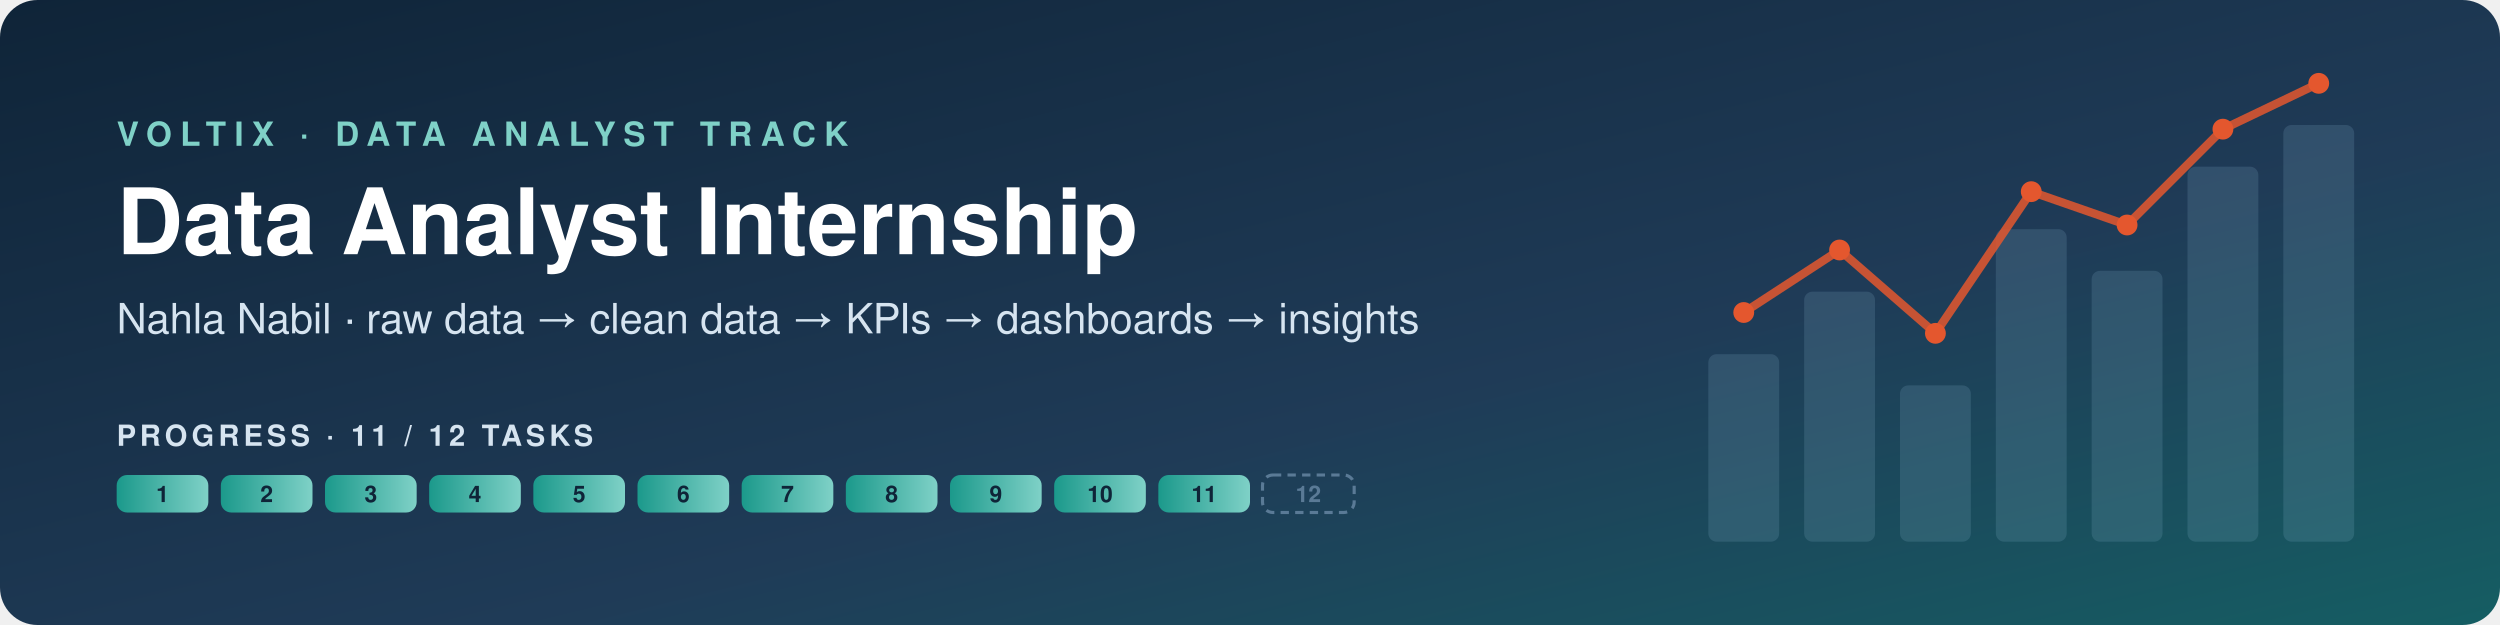
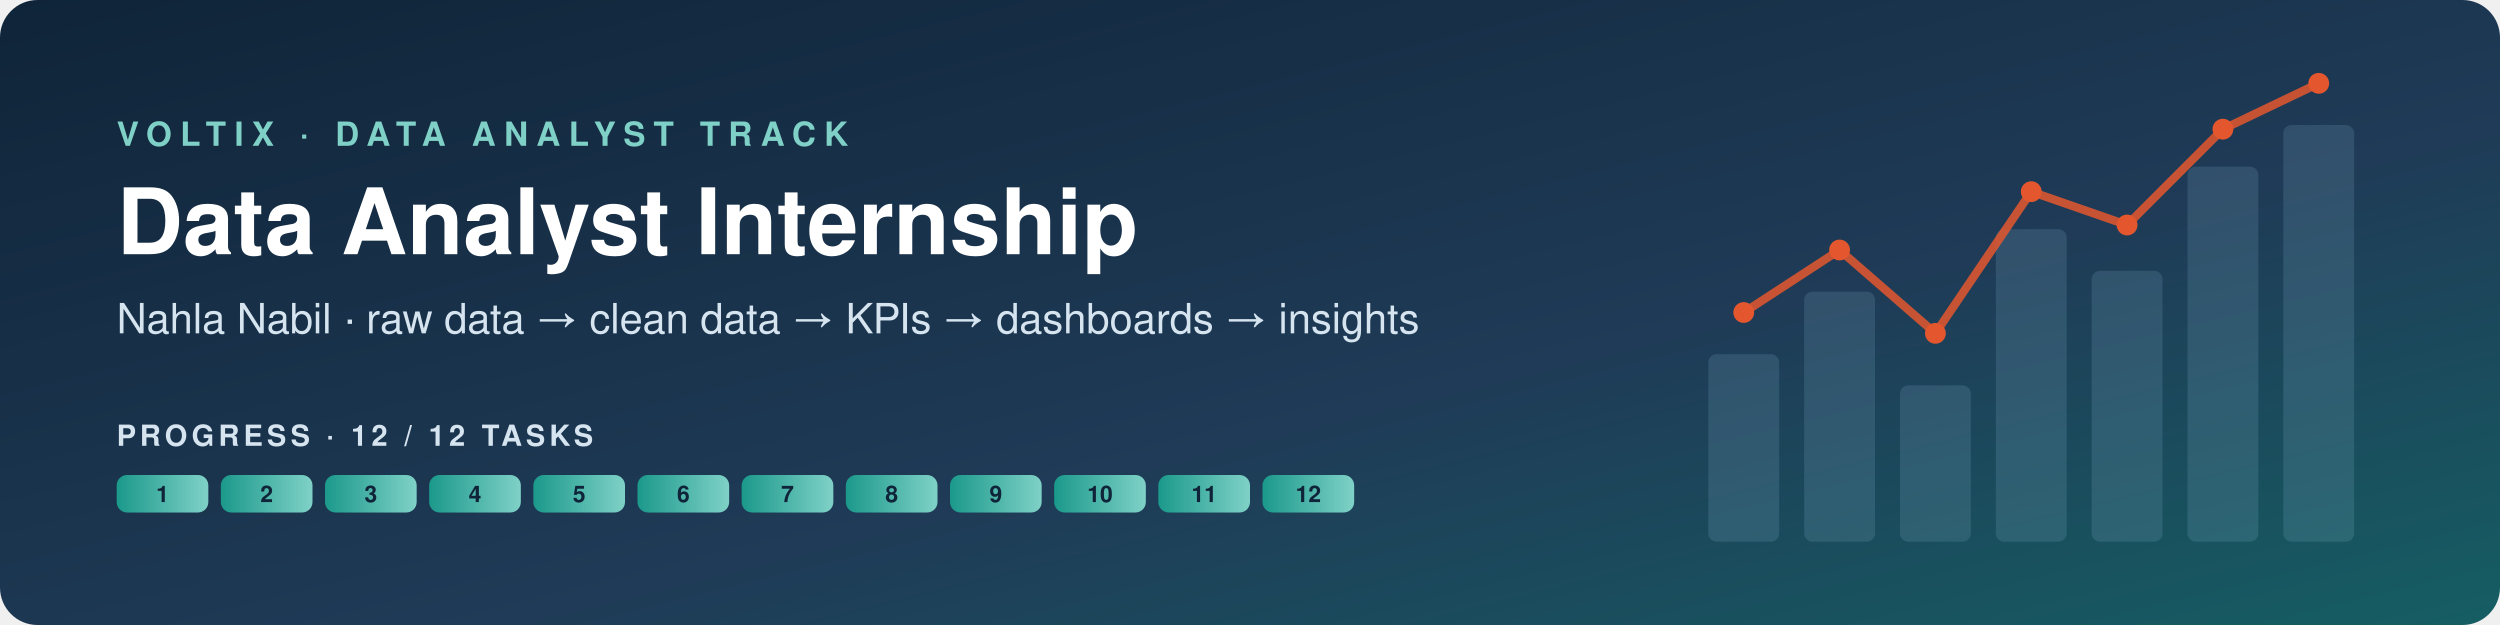
- <svg xmlns="http://www.w3.org/2000/svg" width="1200" height="300" viewBox="0 0 1200 300" role="img" aria-label="Data Analyst Internship at VOLTIX - Nahla Nabil - 11 of 12 tasks complete">
+ <svg xmlns="http://www.w3.org/2000/svg" width="1200" height="300" viewBox="0 0 1200 300" role="img" aria-label="Data Analyst Internship at VOLTIX - Nahla Nabil - 12 of 12 tasks complete">
  <defs>
    <linearGradient id="bg" x1="0" y1="0" x2="1" y2="1">
      <stop offset="0" stop-color="#0F2438" />
      <stop offset="0.6" stop-color="#1F3B57" />
      <stop offset="1" stop-color="#155E63" />
    </linearGradient>
    <linearGradient id="bar" x1="0" y1="0" x2="1" y2="0">
      <stop offset="0" stop-color="#1B998B" />
      <stop offset="1" stop-color="#7FD1C7" />
    </linearGradient>
  </defs>
  <rect width="1200" height="300" rx="18" fill="url(#bg)" />
  <g opacity="0.16" fill="#9BC4E2">
    <rect x="820" y="170" width="34" height="90" rx="4" />
    <rect x="866" y="140" width="34" height="120" rx="4" />
    <rect x="912" y="185" width="34" height="75" rx="4" />
    <rect x="958" y="110" width="34" height="150" rx="4" />
    <rect x="1004" y="130" width="34" height="130" rx="4" />
    <rect x="1050" y="80" width="34" height="180" rx="4" />
    <rect x="1096" y="60" width="34" height="200" rx="4" />
  </g>
  <polyline points="837,150 883,120 929,160 975,92 1021,108 1067,62 1113,40" fill="none" stroke="#E4572E" stroke-width="4" stroke-linecap="round" stroke-linejoin="round" opacity="0.85" />
  <g fill="#E4572E">
    <circle cx="837" cy="150" r="5" />
    <circle cx="883" cy="120" r="5" />
    <circle cx="929" cy="160" r="5" />
    <circle cx="975" cy="92" r="5" />
    <circle cx="1021" cy="108" r="5" />
    <circle cx="1067" cy="62" r="5" />
    <circle cx="1113" cy="40" r="5" />
  </g>
  <g font-family="Segoe UI, Helvetica, Arial, sans-serif">
    <text x="56" y="70" fill="#7FD1C7" font-size="16" font-weight="700" letter-spacing="4">VOLTIX · DATA ANALYST TRACK</text>
    <text x="56" y="122" fill="#FFFFFF" font-size="44" font-weight="800">Data Analyst Internship</text>
    <text x="56" y="160" fill="#D6E4F0" font-size="20">Nahla Nabil · raw data → clean data → KPIs → dashboards → insights</text>
-     <text x="56" y="214" fill="#D6E4F0" font-size="14" font-weight="700" letter-spacing="2">PROGRESS · 11 / 12 TASKS</text>
+     <text x="56" y="214" fill="#D6E4F0" font-size="14" font-weight="700" letter-spacing="2">PROGRESS · 12 / 12 TASKS</text>
    <rect x="56" y="228" width="44" height="18" rx="5" fill="url(#bar)" />
    <text x="78" y="241" fill="#0F2438" font-size="11" font-weight="700" text-anchor="middle">1</text>
    <rect x="106" y="228" width="44" height="18" rx="5" fill="url(#bar)" />
    <text x="128" y="241" fill="#0F2438" font-size="11" font-weight="700" text-anchor="middle">2</text>
    <rect x="156" y="228" width="44" height="18" rx="5" fill="url(#bar)" />
    <text x="178" y="241" fill="#0F2438" font-size="11" font-weight="700" text-anchor="middle">3</text>
    <rect x="206" y="228" width="44" height="18" rx="5" fill="url(#bar)" />
    <text x="228" y="241" fill="#0F2438" font-size="11" font-weight="700" text-anchor="middle">4</text>
    <rect x="256" y="228" width="44" height="18" rx="5" fill="url(#bar)" />
    <text x="278" y="241" fill="#0F2438" font-size="11" font-weight="700" text-anchor="middle">5</text>
    <rect x="306" y="228" width="44" height="18" rx="5" fill="url(#bar)" />
    <text x="328" y="241" fill="#0F2438" font-size="11" font-weight="700" text-anchor="middle">6</text>
    <rect x="356" y="228" width="44" height="18" rx="5" fill="url(#bar)" />
    <text x="378" y="241" fill="#0F2438" font-size="11" font-weight="700" text-anchor="middle">7</text>
    <rect x="406" y="228" width="44" height="18" rx="5" fill="url(#bar)" />
    <text x="428" y="241" fill="#0F2438" font-size="11" font-weight="700" text-anchor="middle">8</text>
    <rect x="456" y="228" width="44" height="18" rx="5" fill="url(#bar)" />
    <text x="478" y="241" fill="#0F2438" font-size="11" font-weight="700" text-anchor="middle">9</text>
    <rect x="506" y="228" width="44" height="18" rx="5" fill="url(#bar)" />
    <text x="528" y="241" fill="#0F2438" font-size="11" font-weight="700" text-anchor="middle">10</text>
    <rect x="556" y="228" width="44" height="18" rx="5" fill="url(#bar)" />
    <text x="578" y="241" fill="#0F2438" font-size="11" font-weight="700" text-anchor="middle">11</text>
-     <rect x="606" y="228" width="44" height="18" rx="5" fill="none" stroke="#5A7A96" stroke-width="1.5" stroke-dasharray="4 3" />
-     <text x="628" y="241" fill="#5A7A96" font-size="11" font-weight="700" text-anchor="middle">12</text>
+     <rect x="606" y="228" width="44" height="18" rx="5" fill="url(#bar)" />
+     <text x="628" y="241" fill="#0F2438" font-size="11" font-weight="700" text-anchor="middle">12</text>
  </g>
</svg>
